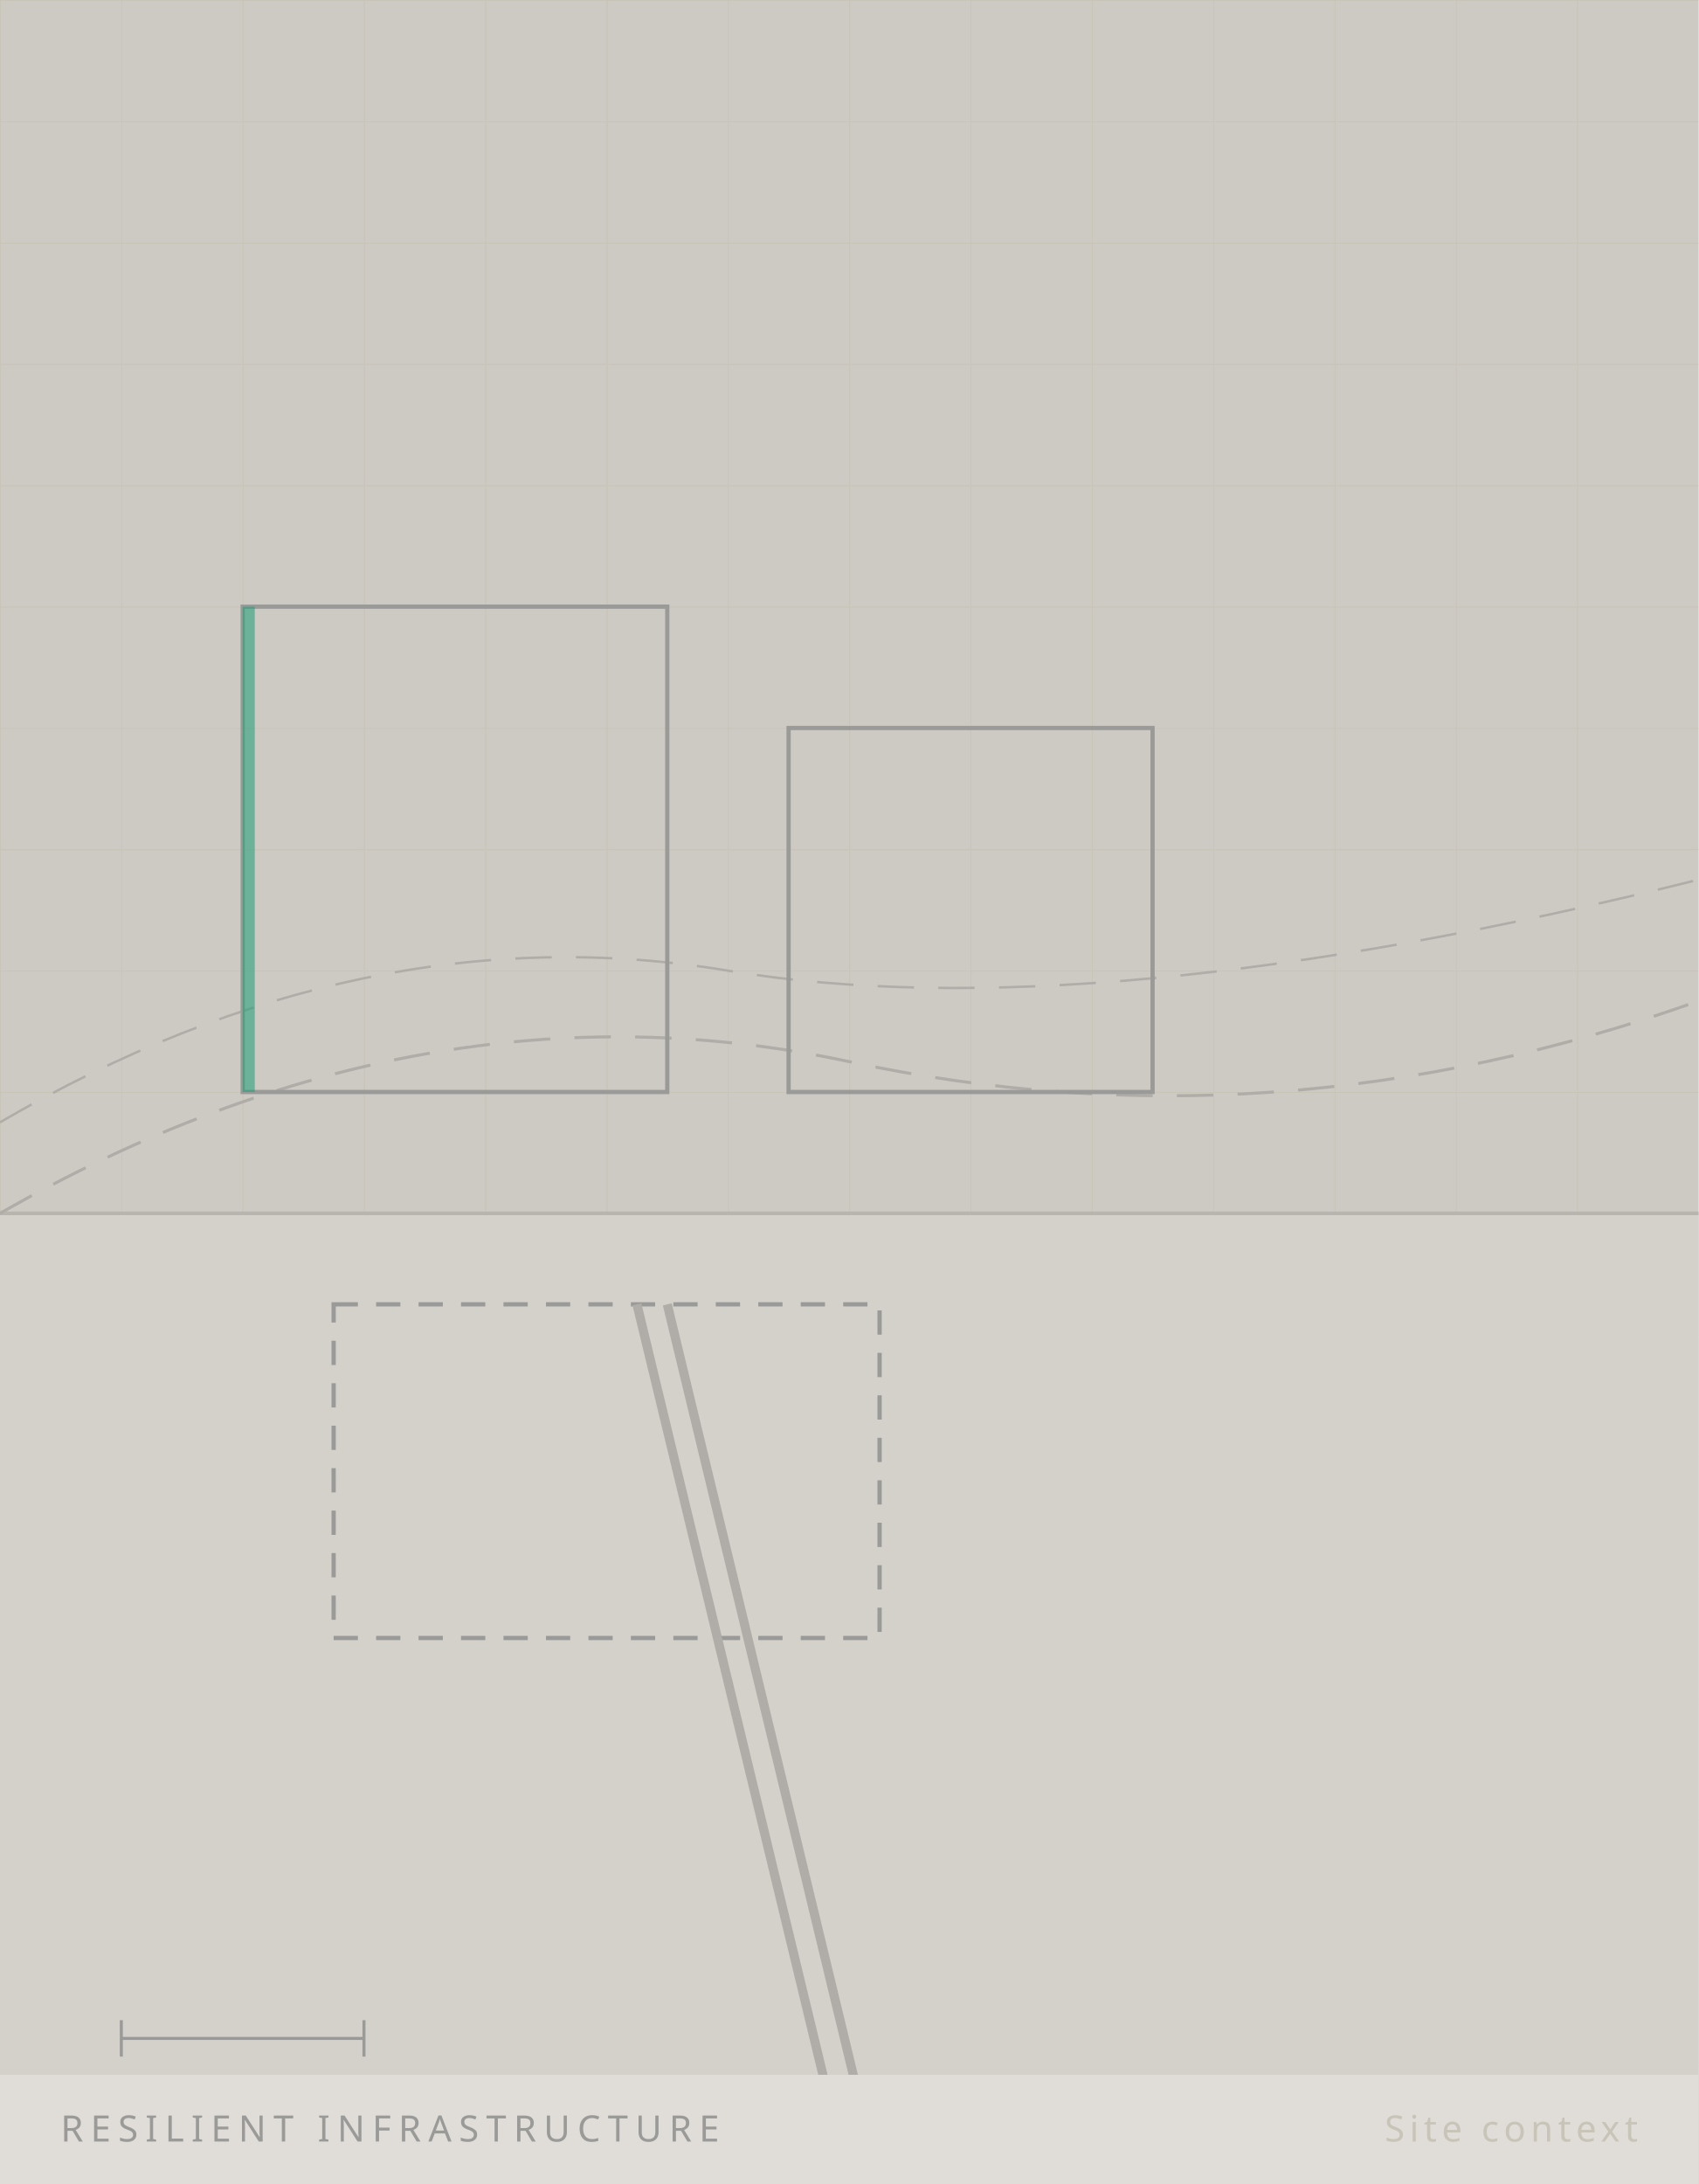
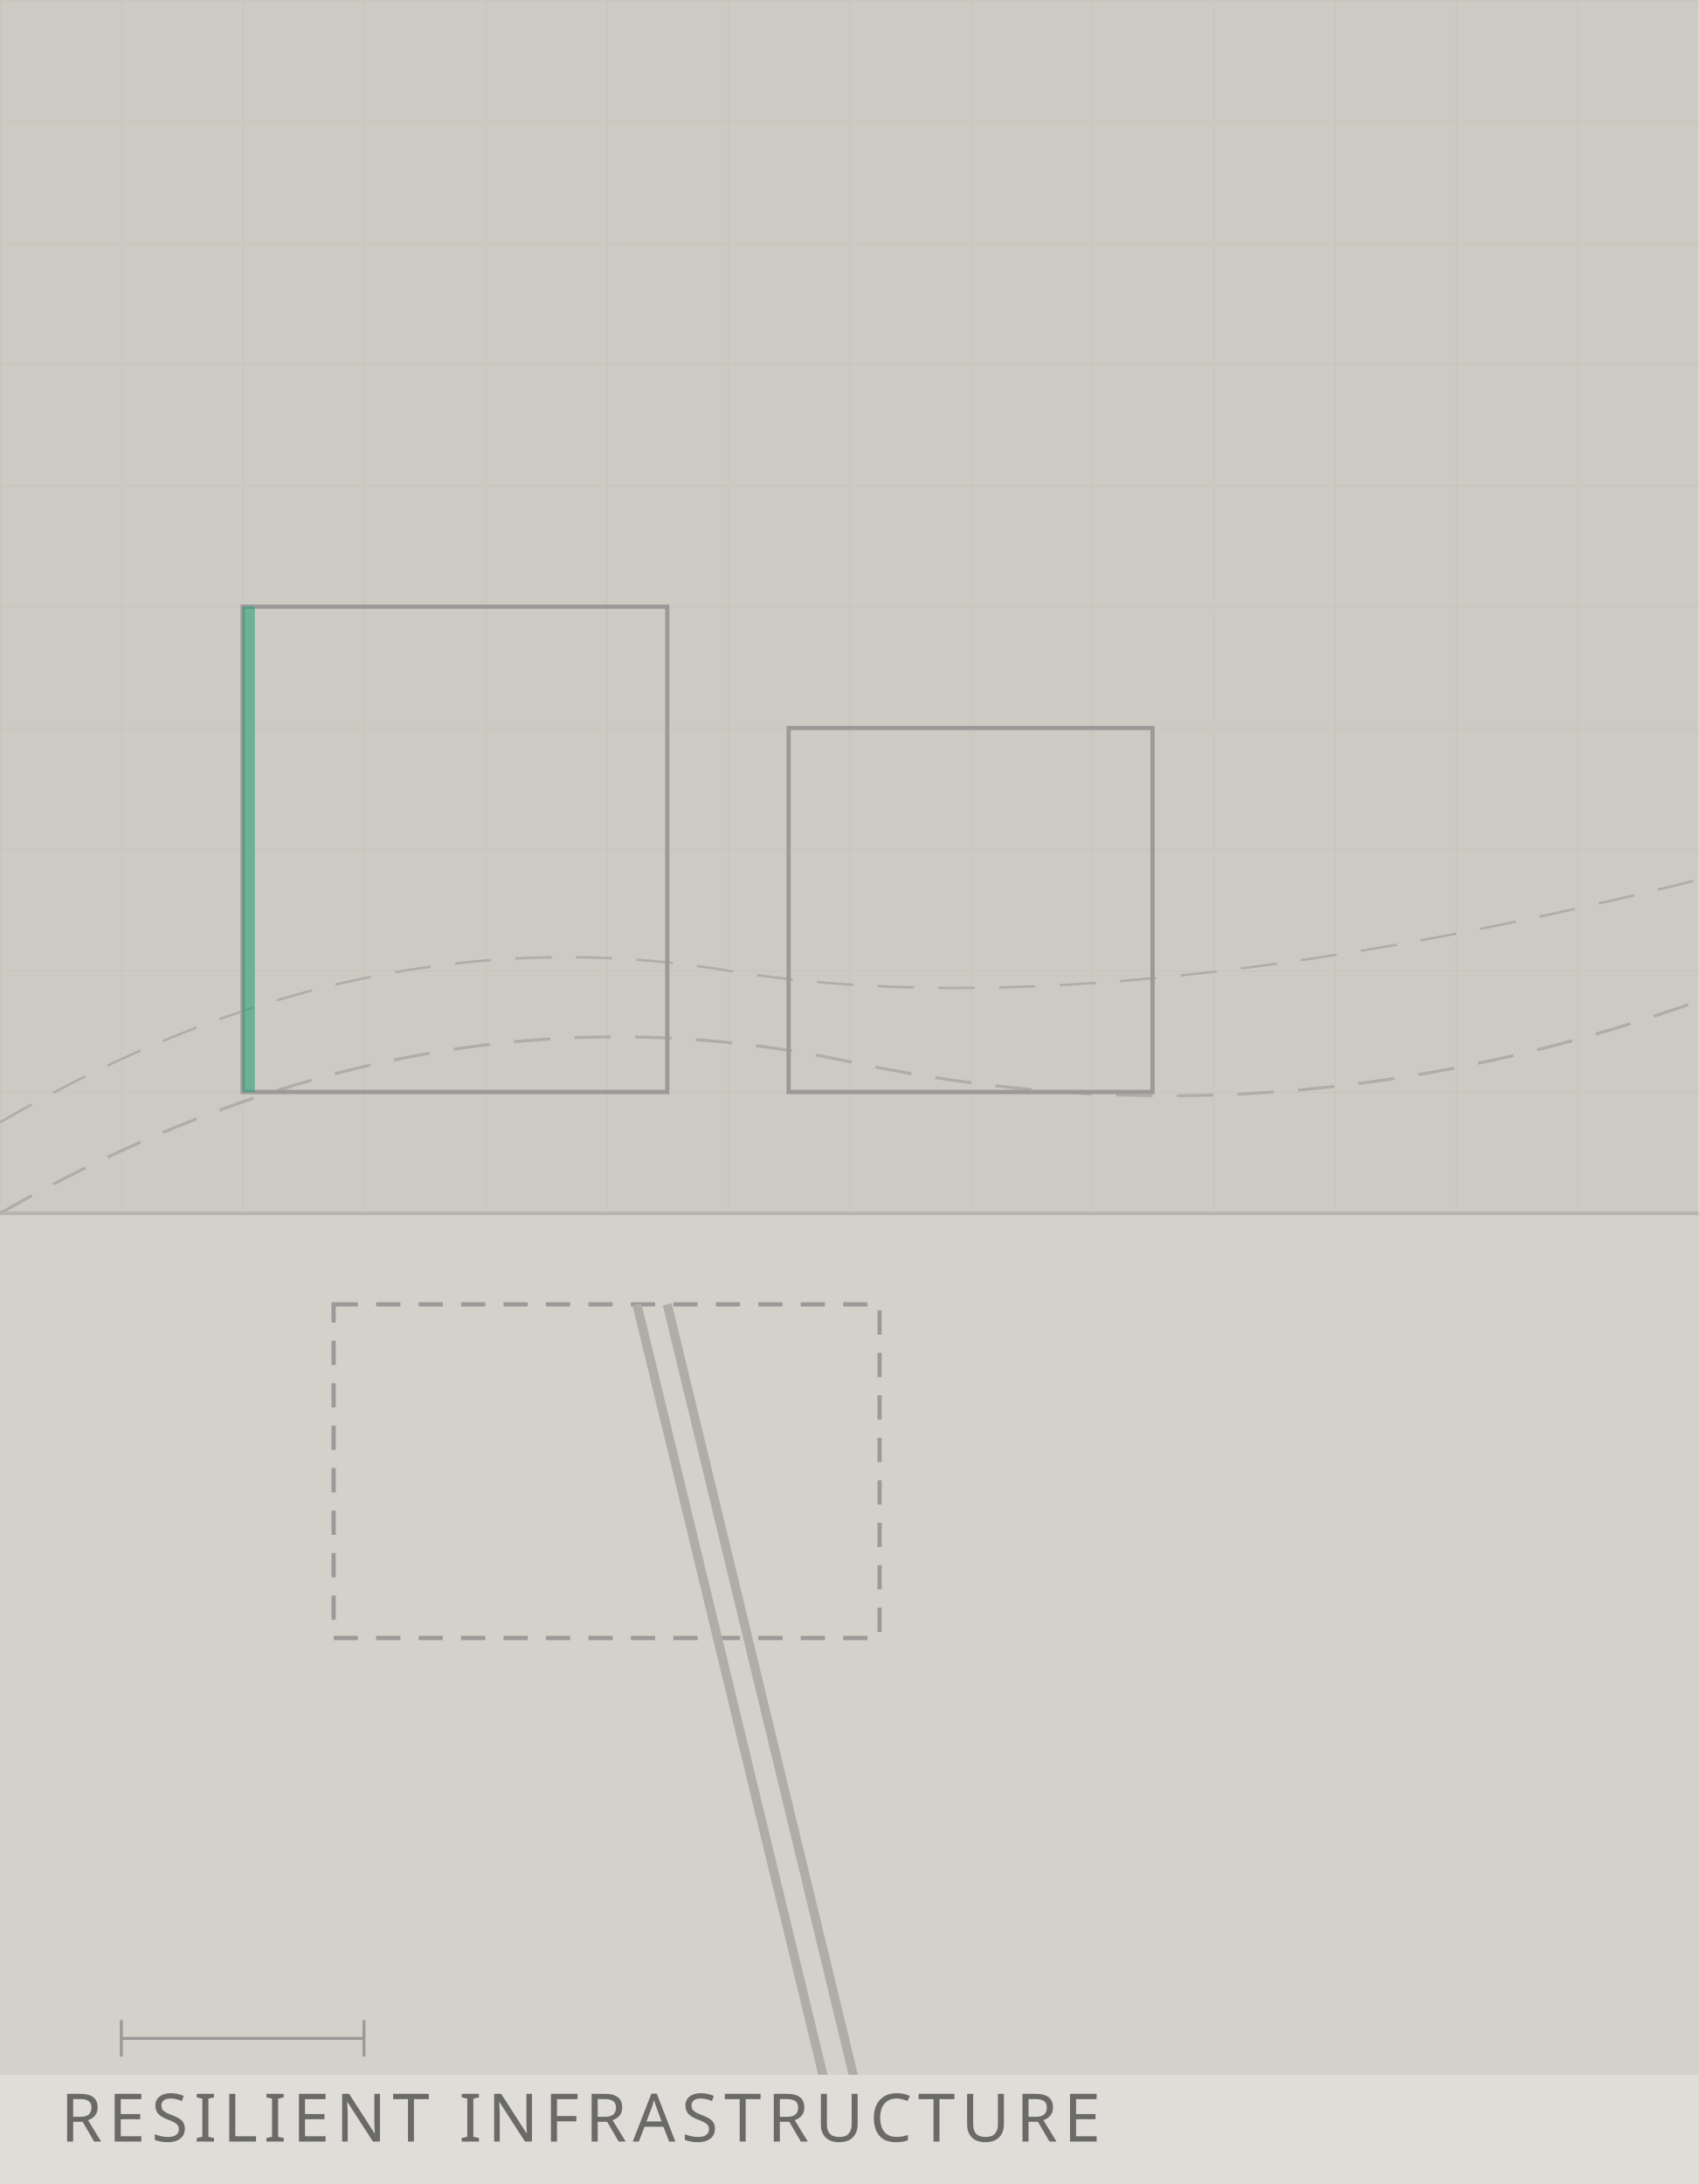
- <svg xmlns="http://www.w3.org/2000/svg" width="100%" viewBox="0 0 280 360" preserveAspectRatio="xMidYMid slice" role="img" aria-label="Infrastructure — remote terrain context">
+ <svg xmlns="http://www.w3.org/2000/svg" width="280" height="360" viewBox="0 0 280 360" preserveAspectRatio="xMidYMid slice" role="img" aria-label="Infrastructure — remote terrain context">
  <defs>
    <pattern id="t1" width="20" height="20" patternUnits="userSpaceOnUse">
      <path d="M 20 0 L 0 0 0 20" fill="none" stroke="#C8C4B8" stroke-width="0.3" />
    </pattern>
  </defs>
  <rect width="280" height="360" fill="#CDCAC4" />
  <rect width="280" height="360" fill="url(#t1)" />
  <rect x="0" y="200" width="280" height="160" fill="#D4D1CB" />
  <line x1="0" y1="200" x2="280" y2="200" stroke="#B8B4AE" stroke-width="0.6" />
  <path d="M 0 200 Q 70 160 140 175 Q 210 190 280 165" fill="none" stroke="#B0ADA8" stroke-width="0.5" stroke-dasharray="6 4" />
  <path d="M 0 185 Q 60 150 120 160 Q 180 170 280 145" fill="none" stroke="#B0ADA8" stroke-width="0.4" stroke-dasharray="6 4" />
  <rect x="40" y="100" width="70" height="80" fill="none" stroke="#9A9A98" stroke-width="0.7" />
  <rect x="130" y="120" width="60" height="60" fill="none" stroke="#9A9A98" stroke-width="0.7" />
  <rect x="55" y="215" width="90" height="55" fill="none" stroke="#9A9A98" stroke-width="0.7" stroke-dasharray="4 3" />
  <line x1="140" y1="360" x2="105" y2="215" stroke="#B0ADA8" stroke-width="1.5" />
  <line x1="145" y1="360" x2="110" y2="215" stroke="#B0ADA8" stroke-width="1.5" />
  <rect x="40" y="100" width="2" height="80" fill="#1D9E75" opacity="0.55" />
  <line x1="20" y1="336" x2="60" y2="336" stroke="#9A9A98" stroke-width="0.5" />
  <line x1="20" y1="333" x2="20" y2="339" stroke="#9A9A98" stroke-width="0.5" />
  <line x1="60" y1="333" x2="60" y2="339" stroke="#9A9A98" stroke-width="0.5" />
  <rect x="0" y="342" width="280" height="18" fill="#E0DDD8" />
-   <text x="10" y="353" font-family="DM Sans,sans-serif" font-size="6" fill="#9A9A98" letter-spacing="1.2" font-weight="300">RESILIENT INFRASTRUCTURE</text>
-   <text x="270" y="353" text-anchor="end" font-family="DM Sans,sans-serif" font-size="6" fill="#C8C4B8" letter-spacing="0.8" font-weight="300">Site context</text>
+   <text x="10" y="353" font-family="DM Sans,sans-serif" font-size="11" fill="#6A6A68" letter-spacing="1" font-weight="400">RESILIENT INFRASTRUCTURE</text>
</svg>
